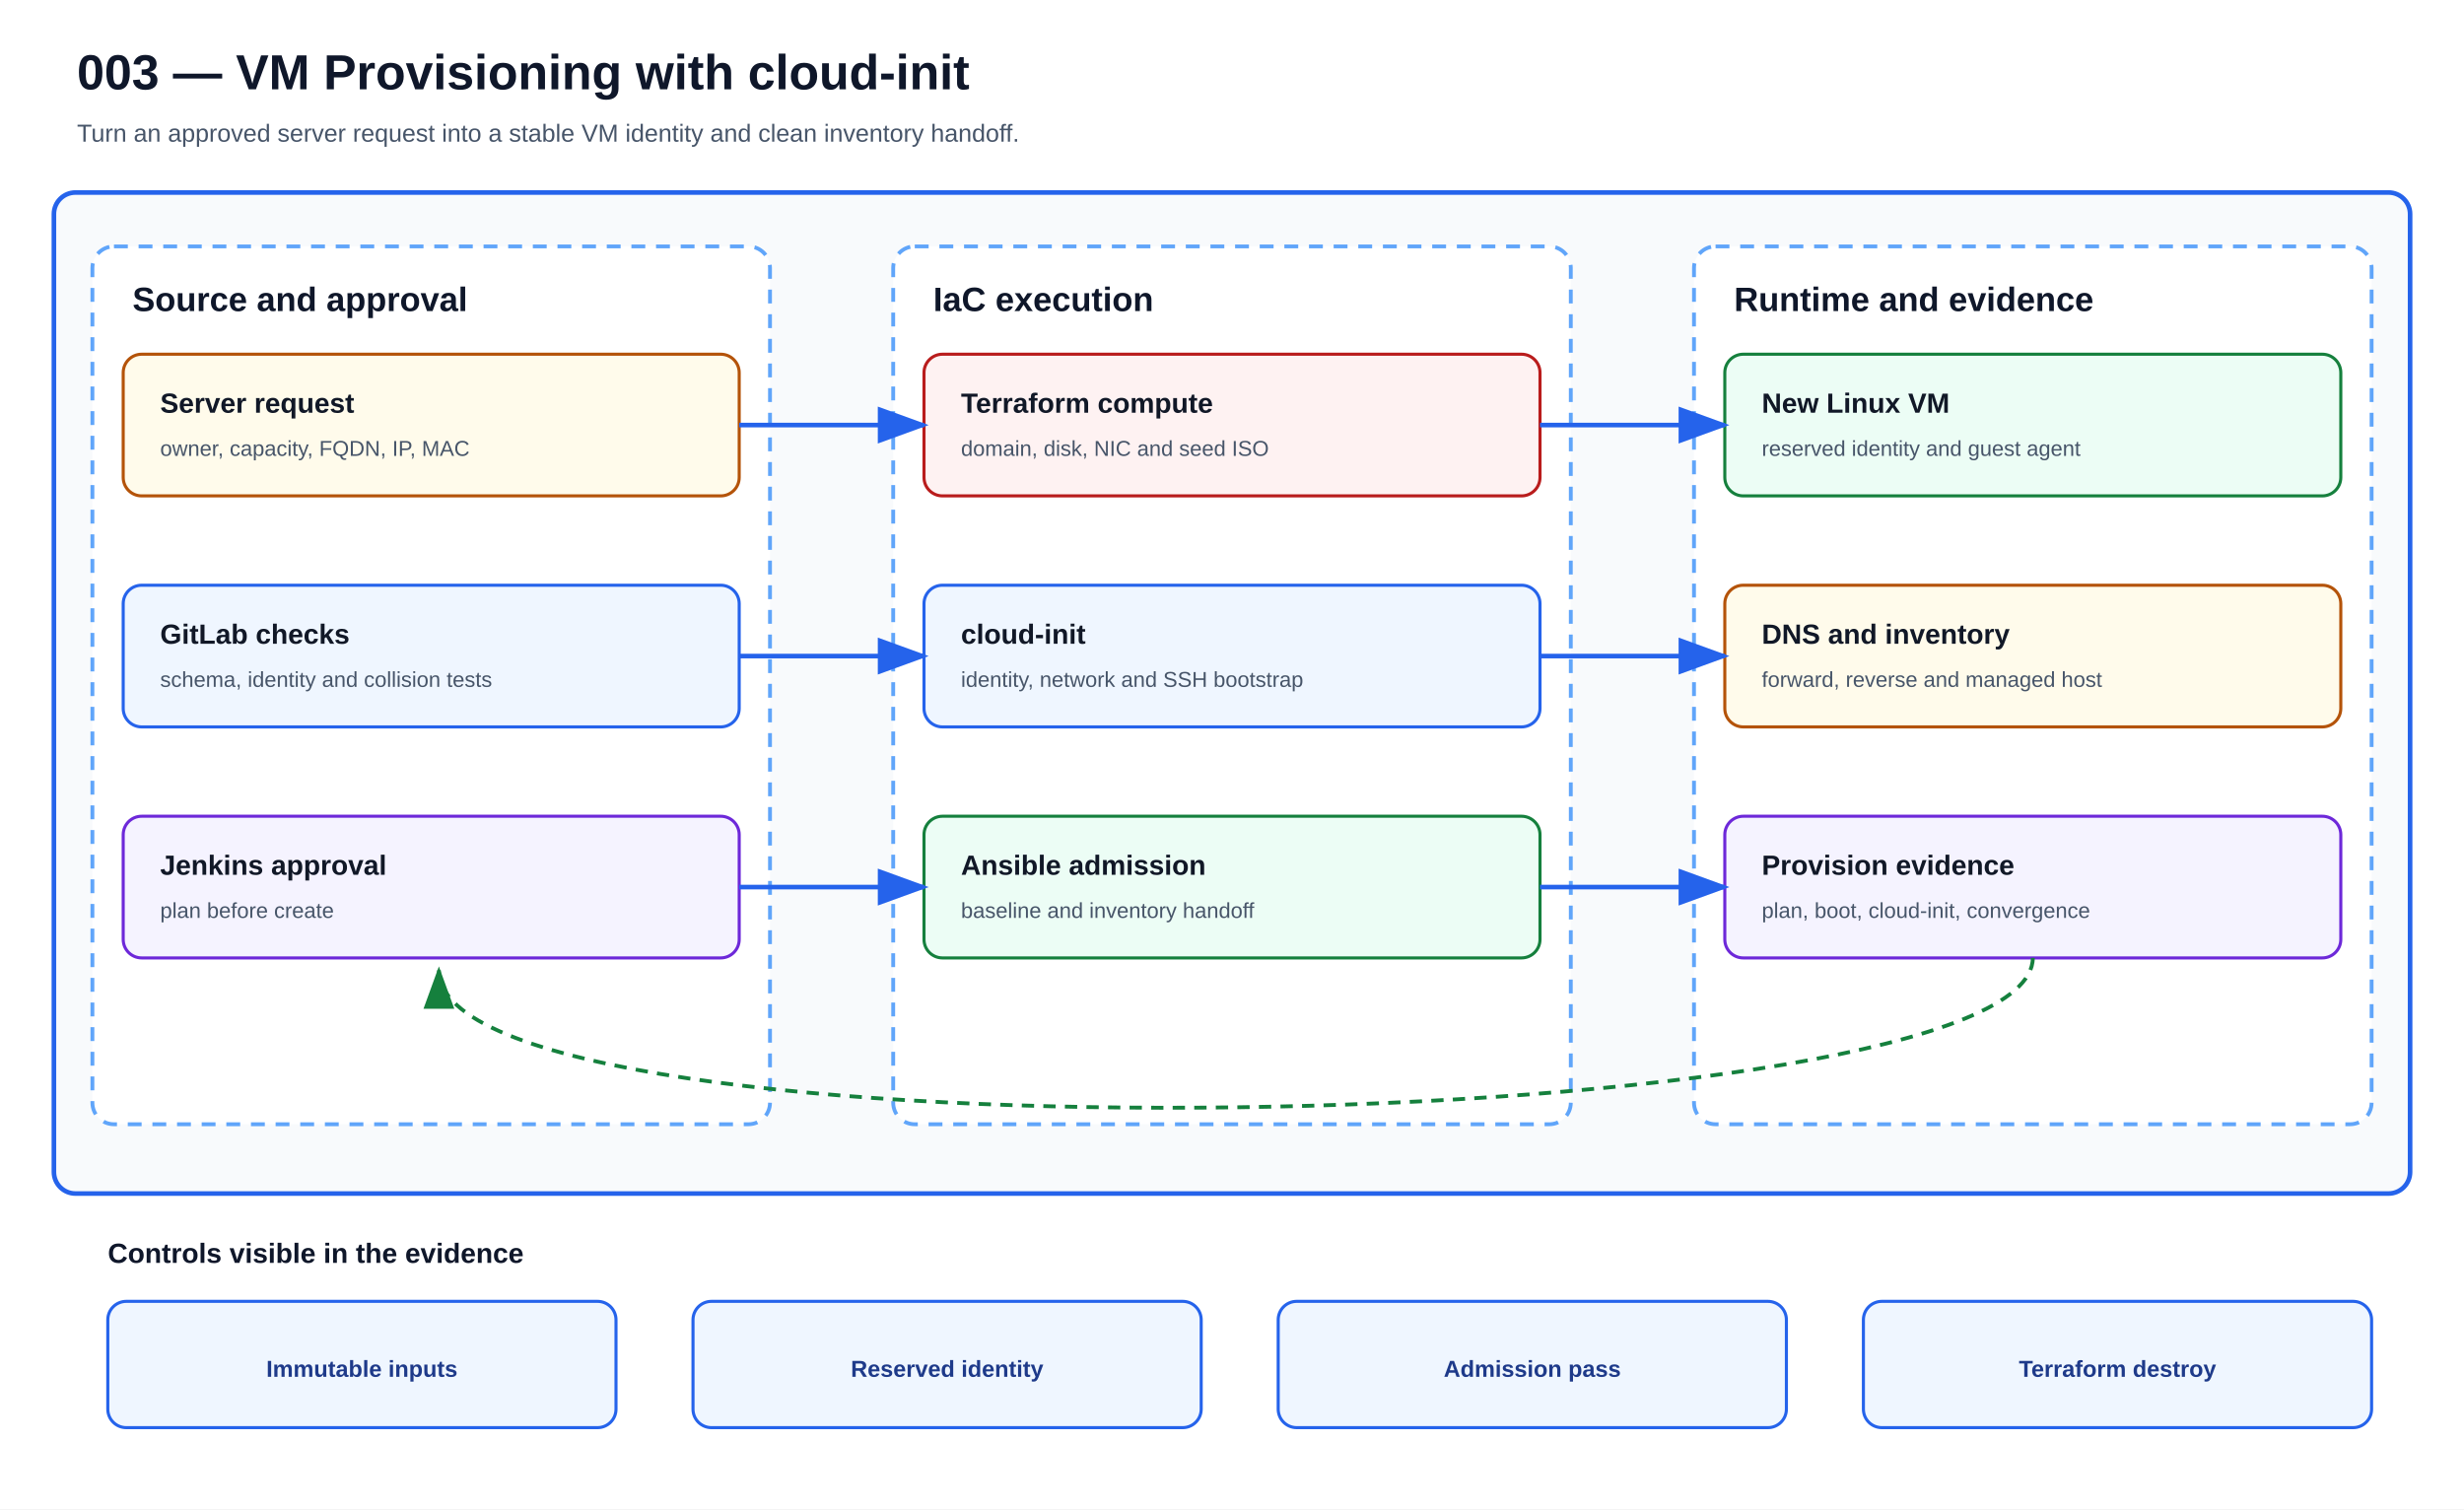
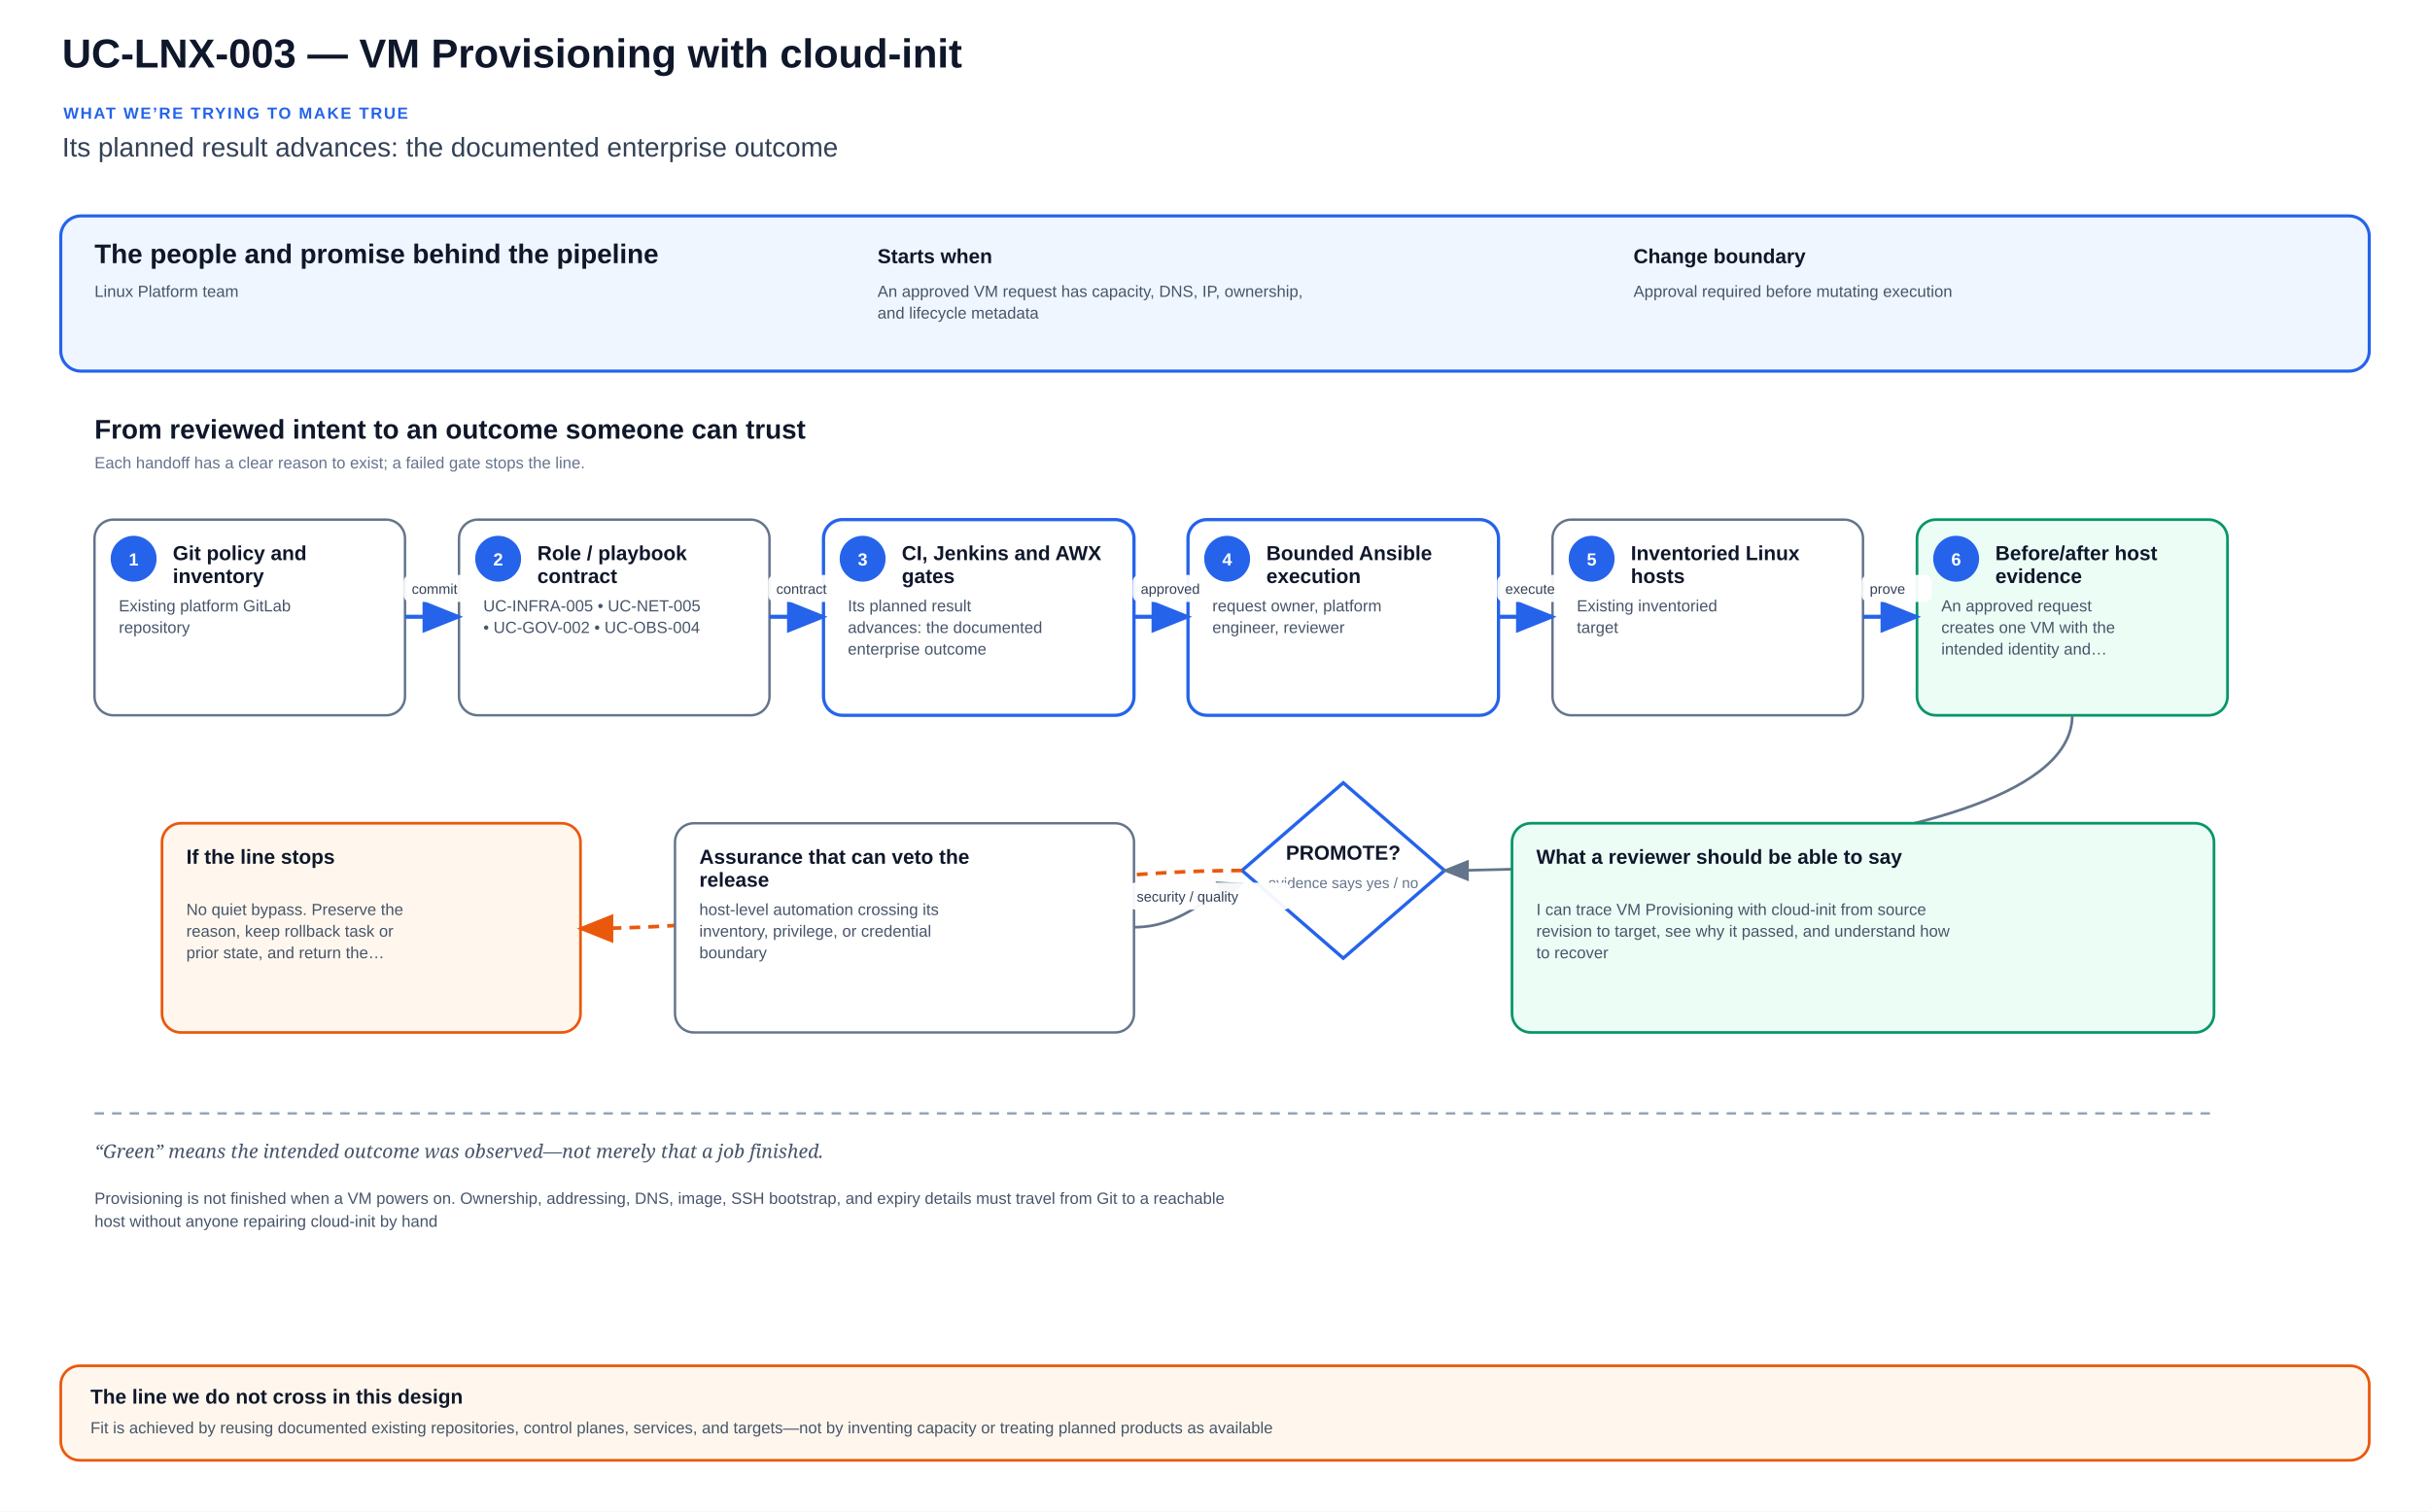
- <svg xmlns="http://www.w3.org/2000/svg" width="1600" height="980" viewBox="0 0 1600 980" role="img" aria-labelledby="title desc">
+ <svg xmlns="http://www.w3.org/2000/svg" width="1800" height="1120" viewBox="0 0 1800 1120" role="img" aria-labelledby="title desc" data-use-case="UC-LNX-003" data-archetype="delivery-pipeline">
  <defs>
    <style>
- .bg{fill:#ffffff}.frame{fill:#f8fafc;stroke:#2563eb;stroke-width:3}.zone{fill:#ffffff;stroke:#60a5fa;stroke-width:2.5;stroke-dasharray:9 7}.title{font:700 32px Arial,sans-serif;fill:#0f172a}.subtitle{font:16px Arial,sans-serif;fill:#475569}.zoneTitle{font:700 22px Arial,sans-serif;fill:#0f172a}.boxTitle{font:700 18px Arial,sans-serif;fill:#111827}.boxSub{font:14px Arial,sans-serif;fill:#475569}.amber{fill:#fffbeb;stroke:#b45309;stroke-width:2}.blue{fill:#eff6ff;stroke:#2563eb;stroke-width:2}.purple{fill:#f5f3ff;stroke:#6d28d9;stroke-width:2}.red{fill:#fef2f2;stroke:#b91c1c;stroke-width:2}.green{fill:#ecfdf5;stroke:#15803d;stroke-width:2}.flow{stroke:#2563eb;stroke-width:3;fill:none;marker-end:url(#arrow)}.feedback{stroke:#15803d;stroke-width:2.5;stroke-dasharray:8 6;fill:none;marker-end:url(#greenArrow)}.controlTitle{font:700 18px Arial,sans-serif;fill:#0f172a}.control{font:700 15px Arial,sans-serif;fill:#1e3a8a}
+ .bg{fill:#fff}.panel{fill:#f8fafc;stroke:#cbd5e1;stroke-width:2}.accentPanel{fill:#eff6ff;stroke:#2563eb;stroke-width:2.3}.card{fill:#fff;stroke:#64748b;stroke-width:1.8}.accentCard{fill:#fff;stroke:#2563eb;stroke-width:2.4}.goodCard{fill:#ecfdf5;stroke:#059669;stroke-width:2}.warnCard{fill:#fff7ed;stroke:#ea580c;stroke-width:2}.darkCard{fill:#0f172a;stroke:#0f172a;stroke-width:2}.mainTitle{font:700 30px Arial,sans-serif;fill:#0f172a}.kicker{font:700 12px Arial,sans-serif;fill:#2563eb;letter-spacing:1.2px}.quote{font:20px Arial,sans-serif;fill:#334155}.section{font:700 20px Arial,sans-serif;fill:#0f172a}.sectionSub{font:12px Arial,sans-serif;fill:#64748b}.cardTitle{font:700 15px Arial,sans-serif;fill:#0f172a}.body{font:12px Arial,sans-serif;fill:#475569}.inverseTitle{font:700 15px Arial,sans-serif;fill:#fff}.inverseBody{font:12px Arial,sans-serif;fill:#e2e8f0}.badge{fill:#2563eb}.badgeText{font:700 13px Arial,sans-serif;fill:#fff}.arrow{stroke:#2563eb;stroke-width:3;fill:none;marker-end:url(#arrow)}.thinArrow{stroke:#64748b;stroke-width:2;fill:none;marker-end:url(#grayArrow)}.feedback{stroke:#ea580c;stroke-width:2.7;stroke-dasharray:8 6;fill:none;marker-end:url(#orangeArrow)}.label{fill:#fff;opacity:.94}.edgeText{font:10.5px Arial,sans-serif;fill:#334155}.lane{fill:none;stroke:#94a3b8;stroke-width:1.8;stroke-dasharray:7 6}.decision{fill:#fff;stroke:#2563eb;stroke-width:2.5}.small{font:11px Arial,sans-serif;fill:#64748b}.note{font:italic 14px Georgia,serif;fill:#475569}.hub{fill:#2563eb;stroke:#2563eb;stroke-width:2}.hubTitle{font:700 18px Arial,sans-serif;fill:#fff}.hubBody{font:12px Arial,sans-serif;fill:#fff}.zone{fill:#eff6ff;stroke:#2563eb;stroke-width:2}.nodeCircle{fill:#fff;stroke:#2563eb;stroke-width:2.3}.nodeTitle{font:700 13px Arial,sans-serif;fill:#0f172a}.nodeBody{font:11px Arial,sans-serif;fill:#475569}
</style>
-     <marker id="arrow" markerWidth="12" markerHeight="12" refX="10" refY="4" orient="auto">
-       <path d="M0,0 L0,8 L11,4 z" fill="#2563eb" />
+     <marker id="arrow" markerWidth="11" markerHeight="11" refX="9" refY="4" orient="auto">
+       <path d="M0 0L0 8L10 4z" fill="#2563eb" />
    </marker>
-     <marker id="greenArrow" markerWidth="12" markerHeight="12" refX="10" refY="4" orient="auto">
-       <path d="M0,0 L0,8 L11,4 z" fill="#15803d" />
+     <marker id="grayArrow" markerWidth="11" markerHeight="11" refX="9" refY="4" orient="auto">
+       <path d="M0 0L0 8L10 4z" fill="#64748b" />
+     </marker>
+     <marker id="orangeArrow" markerWidth="11" markerHeight="11" refX="9" refY="4" orient="auto">
+       <path d="M0 0L0 8L10 4z" fill="#ea580c" />
    </marker>
  </defs>
-   <rect class="bg" width="1600" height="980" />
-   <text class="title" x="50" y="58">003 — VM Provisioning with cloud-init</text>
-   <text class="subtitle" x="50" y="92">Turn an approved server request into a stable VM identity and clean inventory handoff.</text>
-   <rect class="frame" x="35" y="125" width="1530" height="650" rx="14" />
-   <rect class="zone" x="60" y="160" width="440" height="570" rx="14" />
-   <rect class="zone" x="580" y="160" width="440" height="570" rx="14" />
-   <rect class="zone" x="1100" y="160" width="440" height="570" rx="14" />
-   <text class="zoneTitle" x="86" y="202">Source and approval</text>
-   <text class="zoneTitle" x="606" y="202">IaC execution</text>
-   <text class="zoneTitle" x="1126" y="202">Runtime and evidence</text>
-   <rect class="amber" x="80" y="230" width="400" height="92" rx="12" />
-   <text class="boxTitle" x="104" y="268">Server request</text>
-   <text class="boxSub" x="104" y="296">owner, capacity, FQDN, IP, MAC</text>
-   <rect class="blue" x="80" y="380" width="400" height="92" rx="12" />
-   <text class="boxTitle" x="104" y="418">GitLab checks</text>
-   <text class="boxSub" x="104" y="446">schema, identity and collision tests</text>
-   <rect class="purple" x="80" y="530" width="400" height="92" rx="12" />
-   <text class="boxTitle" x="104" y="568">Jenkins approval</text>
-   <text class="boxSub" x="104" y="596">plan before create</text>
-   <rect class="red" x="600" y="230" width="400" height="92" rx="12" />
-   <text class="boxTitle" x="624" y="268">Terraform compute</text>
-   <text class="boxSub" x="624" y="296">domain, disk, NIC and seed ISO</text>
-   <rect class="blue" x="600" y="380" width="400" height="92" rx="12" />
-   <text class="boxTitle" x="624" y="418">cloud-init</text>
-   <text class="boxSub" x="624" y="446">identity, network and SSH bootstrap</text>
-   <rect class="green" x="600" y="530" width="400" height="92" rx="12" />
-   <text class="boxTitle" x="624" y="568">Ansible admission</text>
-   <text class="boxSub" x="624" y="596">baseline and inventory handoff</text>
-   <rect class="green" x="1120" y="230" width="400" height="92" rx="12" />
-   <text class="boxTitle" x="1144" y="268">New Linux VM</text>
-   <text class="boxSub" x="1144" y="296">reserved identity and guest agent</text>
-   <rect class="amber" x="1120" y="380" width="400" height="92" rx="12" />
-   <text class="boxTitle" x="1144" y="418">DNS and inventory</text>
-   <text class="boxSub" x="1144" y="446">forward, reverse and managed host</text>
-   <rect class="purple" x="1120" y="530" width="400" height="92" rx="12" />
-   <text class="boxTitle" x="1144" y="568">Provision evidence</text>
-   <text class="boxSub" x="1144" y="596">plan, boot, cloud-init, convergence</text>
-   <path class="flow" d="M480 276 L600 276" />
-   <path class="flow" d="M480 426 L600 426" />
-   <path class="flow" d="M480 576 L600 576" />
-   <path class="flow" d="M1000 276 L1120 276" />
-   <path class="flow" d="M1000 426 L1120 426" />
-   <path class="flow" d="M1000 576 L1120 576" />
-   <path class="feedback" d="M1320 622 C1320 740 285 760 285 630" />
-   <text class="controlTitle" x="70" y="820">Controls visible in the evidence</text>
-   <rect class="blue" x="70" y="845" width="330" height="82" rx="12" />
-   <text class="control" x="235" y="894" text-anchor="middle">Immutable inputs</text>
-   <rect class="blue" x="450" y="845" width="330" height="82" rx="12" />
-   <text class="control" x="615" y="894" text-anchor="middle">Reserved identity</text>
-   <rect class="blue" x="830" y="845" width="330" height="82" rx="12" />
-   <text class="control" x="995" y="894" text-anchor="middle">Admission pass</text>
-   <rect class="blue" x="1210" y="845" width="330" height="82" rx="12" />
-   <text class="control" x="1375" y="894" text-anchor="middle">Terraform destroy</text>
+   <rect class="bg" width="1800" height="1120" />
+   <text class="mainTitle" x="46" y="50">
+     <tspan x="46" dy="0">UC-LNX-003 — VM Provisioning with cloud-init</tspan>
+   </text>
+   <text class="kicker" x="47" y="88">WHAT WE’RE TRYING TO MAKE TRUE</text>
+   <text class="quote" x="46" y="116" text-anchor="start">
+     <tspan x="46" dy="0">Its planned result advances: the documented enterprise outcome</tspan>
+   </text>
+   <rect class="accentPanel" x="45" y="160" width="1710" height="115" rx="15" />
+   <text class="section" x="70" y="195">The people and promise behind the pipeline</text>
+   <text class="body" x="70" y="220" text-anchor="start">
+     <tspan x="70" dy="0">Linux Platform team</tspan>
+   </text>
+   <text class="cardTitle" x="650" y="195" text-anchor="start">
+     <tspan x="650" dy="0">Starts when</tspan>
+   </text>
+   <text class="body" x="650" y="220" text-anchor="start">
+     <tspan x="650" dy="0">An approved VM request has capacity, DNS, IP, ownership,</tspan>
+     <tspan x="650" dy="16">and lifecycle metadata</tspan>
+   </text>
+   <text class="cardTitle" x="1210" y="195" text-anchor="start">
+     <tspan x="1210" dy="0">Change boundary</tspan>
+   </text>
+   <text class="body" x="1210" y="220" text-anchor="start">
+     <tspan x="1210" dy="0">Approval required before mutating execution</tspan>
+   </text>
+   <text class="section" x="70" y="325">From reviewed intent to an outcome someone can trust</text>
+   <text class="sectionSub" x="70" y="347">Each handoff has a clear reason to exist; a failed gate stops the line.</text>
+   <rect class="card" x="70" y="385" width="230" height="145" rx="14" />
+   <circle class="badge" cx="99" cy="414" r="17" />
+   <text class="badgeText" x="99" y="419" text-anchor="middle">1</text>
+   <text class="cardTitle" x="128" y="415" text-anchor="start">
+     <tspan x="128" dy="0">Git policy and</tspan>
+     <tspan x="128" dy="17">inventory</tspan>
+   </text>
+   <text class="body" x="88" y="453" text-anchor="start">
+     <tspan x="88" dy="0">Existing platform GitLab</tspan>
+     <tspan x="88" dy="16">repository</tspan>
+   </text>
+   <rect class="card" x="340" y="385" width="230" height="145" rx="14" />
+   <circle class="badge" cx="369" cy="414" r="17" />
+   <text class="badgeText" x="369" y="419" text-anchor="middle">2</text>
+   <text class="cardTitle" x="398" y="415" text-anchor="start">
+     <tspan x="398" dy="0">Role / playbook</tspan>
+     <tspan x="398" dy="17">contract</tspan>
+   </text>
+   <text class="body" x="358" y="453" text-anchor="start">
+     <tspan x="358" dy="0">UC-INFRA-005 • UC-NET-005</tspan>
+     <tspan x="358" dy="16">• UC-GOV-002 • UC-OBS-004</tspan>
+   </text>
+   <rect class="accentCard" x="610" y="385" width="230" height="145" rx="14" />
+   <circle class="badge" cx="639" cy="414" r="17" />
+   <text class="badgeText" x="639" y="419" text-anchor="middle">3</text>
+   <text class="cardTitle" x="668" y="415" text-anchor="start">
+     <tspan x="668" dy="0">CI, Jenkins and AWX</tspan>
+     <tspan x="668" dy="17">gates</tspan>
+   </text>
+   <text class="body" x="628" y="453" text-anchor="start">
+     <tspan x="628" dy="0">Its planned result</tspan>
+     <tspan x="628" dy="16">advances: the documented</tspan>
+     <tspan x="628" dy="16">enterprise outcome</tspan>
+   </text>
+   <rect class="accentCard" x="880" y="385" width="230" height="145" rx="14" />
+   <circle class="badge" cx="909" cy="414" r="17" />
+   <text class="badgeText" x="909" y="419" text-anchor="middle">4</text>
+   <text class="cardTitle" x="938" y="415" text-anchor="start">
+     <tspan x="938" dy="0">Bounded Ansible</tspan>
+     <tspan x="938" dy="17">execution</tspan>
+   </text>
+   <text class="body" x="898" y="453" text-anchor="start">
+     <tspan x="898" dy="0">request owner, platform</tspan>
+     <tspan x="898" dy="16">engineer, reviewer</tspan>
+   </text>
+   <rect class="card" x="1150" y="385" width="230" height="145" rx="14" />
+   <circle class="badge" cx="1179" cy="414" r="17" />
+   <text class="badgeText" x="1179" y="419" text-anchor="middle">5</text>
+   <text class="cardTitle" x="1208" y="415" text-anchor="start">
+     <tspan x="1208" dy="0">Inventoried Linux</tspan>
+     <tspan x="1208" dy="17">hosts</tspan>
+   </text>
+   <text class="body" x="1168" y="453" text-anchor="start">
+     <tspan x="1168" dy="0">Existing inventoried</tspan>
+     <tspan x="1168" dy="16">target</tspan>
+   </text>
+   <rect class="goodCard" x="1420" y="385" width="230" height="145" rx="14" />
+   <circle class="badge" cx="1449" cy="414" r="17" />
+   <text class="badgeText" x="1449" y="419" text-anchor="middle">6</text>
+   <text class="cardTitle" x="1478" y="415" text-anchor="start">
+     <tspan x="1478" dy="0">Before/after host</tspan>
+     <tspan x="1478" dy="17">evidence</tspan>
+   </text>
+   <text class="body" x="1438" y="453" text-anchor="start">
+     <tspan x="1438" dy="0">An approved request</tspan>
+     <tspan x="1438" dy="16">creates one VM with the</tspan>
+     <tspan x="1438" dy="16">intended identity and…</tspan>
+   </text>
+   <path class="arrow" d="M300 457 L340 457" />
+   <rect class="label" x="299" y="426" width="52" height="20" rx="5" />
+   <text class="edgeText" x="305" y="440">commit</text>
+   <path class="arrow" d="M570 457 L610 457" />
+   <rect class="label" x="569" y="426" width="60" height="20" rx="5" />
+   <text class="edgeText" x="575" y="440">contract</text>
+   <path class="arrow" d="M840 457 L880 457" />
+   <rect class="label" x="839" y="426" width="60" height="20" rx="5" />
+   <text class="edgeText" x="845" y="440">approved</text>
+   <path class="arrow" d="M1110 457 L1150 457" />
+   <rect class="label" x="1109" y="426" width="54" height="20" rx="5" />
+   <text class="edgeText" x="1115" y="440">execute</text>
+   <path class="arrow" d="M1380 457 L1420 457" />
+   <rect class="label" x="1379" y="426" width="52" height="20" rx="5" />
+   <text class="edgeText" x="1385" y="440">prove</text>
+   <polygon class="decision" points="995,580 1070,645 995,710 920,645" />
+   <text class="cardTitle" x="995" y="637" text-anchor="middle">PROMOTE?</text>
+   <text class="small" x="995" y="658" text-anchor="middle">evidence says yes / no</text>
+   <path class="thinArrow" d="M1535 530 C1535 645 1070 645 1070 645" />
+   <rect class="label" x="1374" y="614" width="60" height="20" rx="5" />
+   <text class="edgeText" x="1380" y="628">evidence</text>
+   <rect class="warnCard" x="120" y="610" width="310" height="155" rx="14" />
+   <text class="cardTitle" x="138" y="640" text-anchor="start">
+     <tspan x="138" dy="0">If the line stops</tspan>
+   </text>
+   <text class="body" x="138" y="678" text-anchor="start">
+     <tspan x="138" dy="0">No quiet bypass. Preserve the</tspan>
+     <tspan x="138" dy="16">reason, keep rollback task or</tspan>
+     <tspan x="138" dy="16">prior state, and return the…</tspan>
+   </text>
+   <path class="feedback" d="M920 645 C760 645 600 688 430 688" />
+   <rect class="label" x="729" y="656" width="52" height="20" rx="5" />
+   <text class="edgeText" x="735" y="670">block</text>
+   <rect class="card" x="500" y="610" width="340" height="155" rx="14" />
+   <text class="cardTitle" x="518" y="640" text-anchor="start">
+     <tspan x="518" dy="0">Assurance that can veto the</tspan>
+     <tspan x="518" dy="17">release</tspan>
+   </text>
+   <text class="body" x="518" y="678" text-anchor="start">
+     <tspan x="518" dy="0">host-level automation crossing its</tspan>
+     <tspan x="518" dy="16">inventory, privilege, or credential</tspan>
+     <tspan x="518" dy="16">boundary</tspan>
+   </text>
+   <path class="thinArrow" d="M840 687 C875 687 890 665 920 655" />
+   <rect class="label" x="836" y="654" width="120" height="20" rx="5" />
+   <text class="edgeText" x="842" y="668">security / quality</text>
+   <rect class="goodCard" x="1120" y="610" width="520" height="155" rx="14" />
+   <text class="cardTitle" x="1138" y="640" text-anchor="start">
+     <tspan x="1138" dy="0">What a reviewer should be able to say</tspan>
+   </text>
+   <text class="body" x="1138" y="678" text-anchor="start">
+     <tspan x="1138" dy="0">I can trace VM Provisioning with cloud-init from source</tspan>
+     <tspan x="1138" dy="16">revision to target, see why it passed, and understand how</tspan>
+     <tspan x="1138" dy="16">to recover</tspan>
+   </text>
+   <path class="lane" d="M70 825 H1640" />
+   <text class="note" x="70" y="858">“Green” means the intended outcome was observed—not merely that a job finished.</text>
+   <text class="body" x="70" y="892" text-anchor="start">
+     <tspan x="70" dy="0">Provisioning is not finished when a VM powers on. Ownership, addressing, DNS, image, SSH bootstrap, and expiry details must travel from Git to a reachable</tspan>
+     <tspan x="70" dy="17">host without anyone repairing cloud-init by hand</tspan>
+   </text>
+   <rect class="warnCard" x="45" y="1012" width="1710" height="70" rx="14" />
+   <text class="cardTitle" x="67" y="1040">The line we do not cross in this design</text>
+   <text class="body" x="67" y="1062" text-anchor="start">
+     <tspan x="67" dy="0">Fit is achieved by reusing documented existing repositories, control planes, services, and targets—not by inventing capacity or treating planned products as available</tspan>
+   </text>
</svg>
